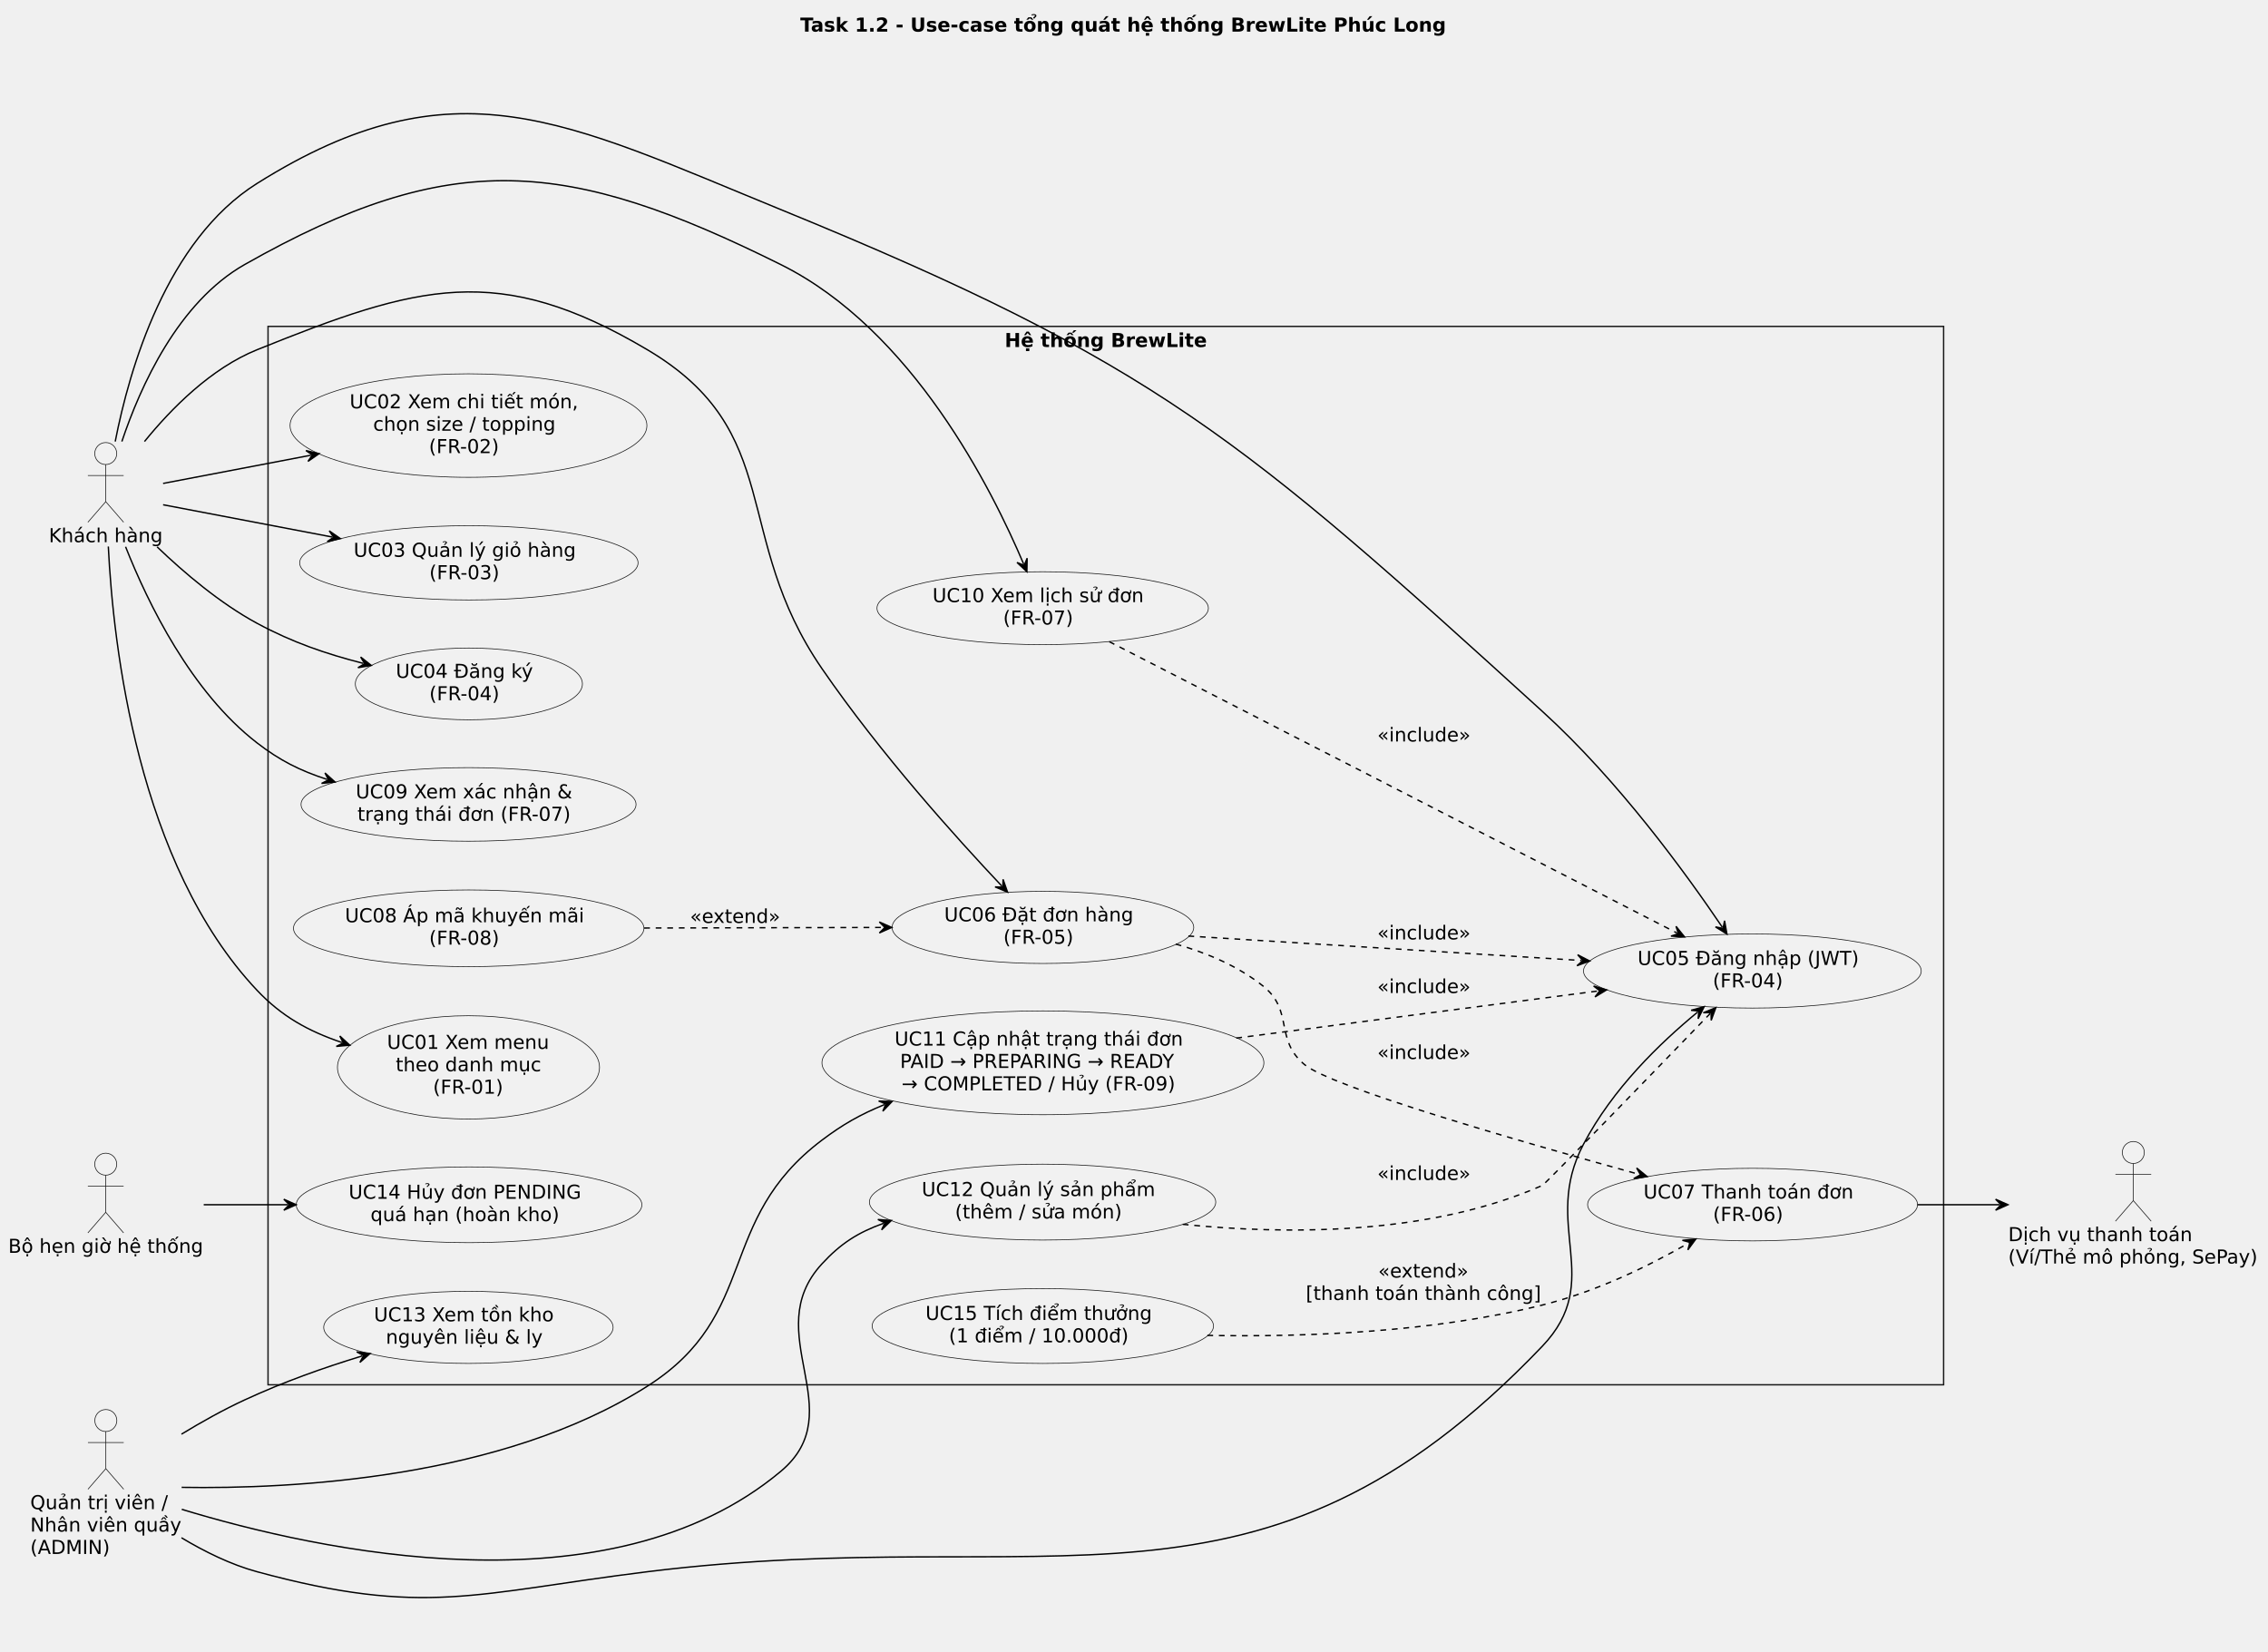
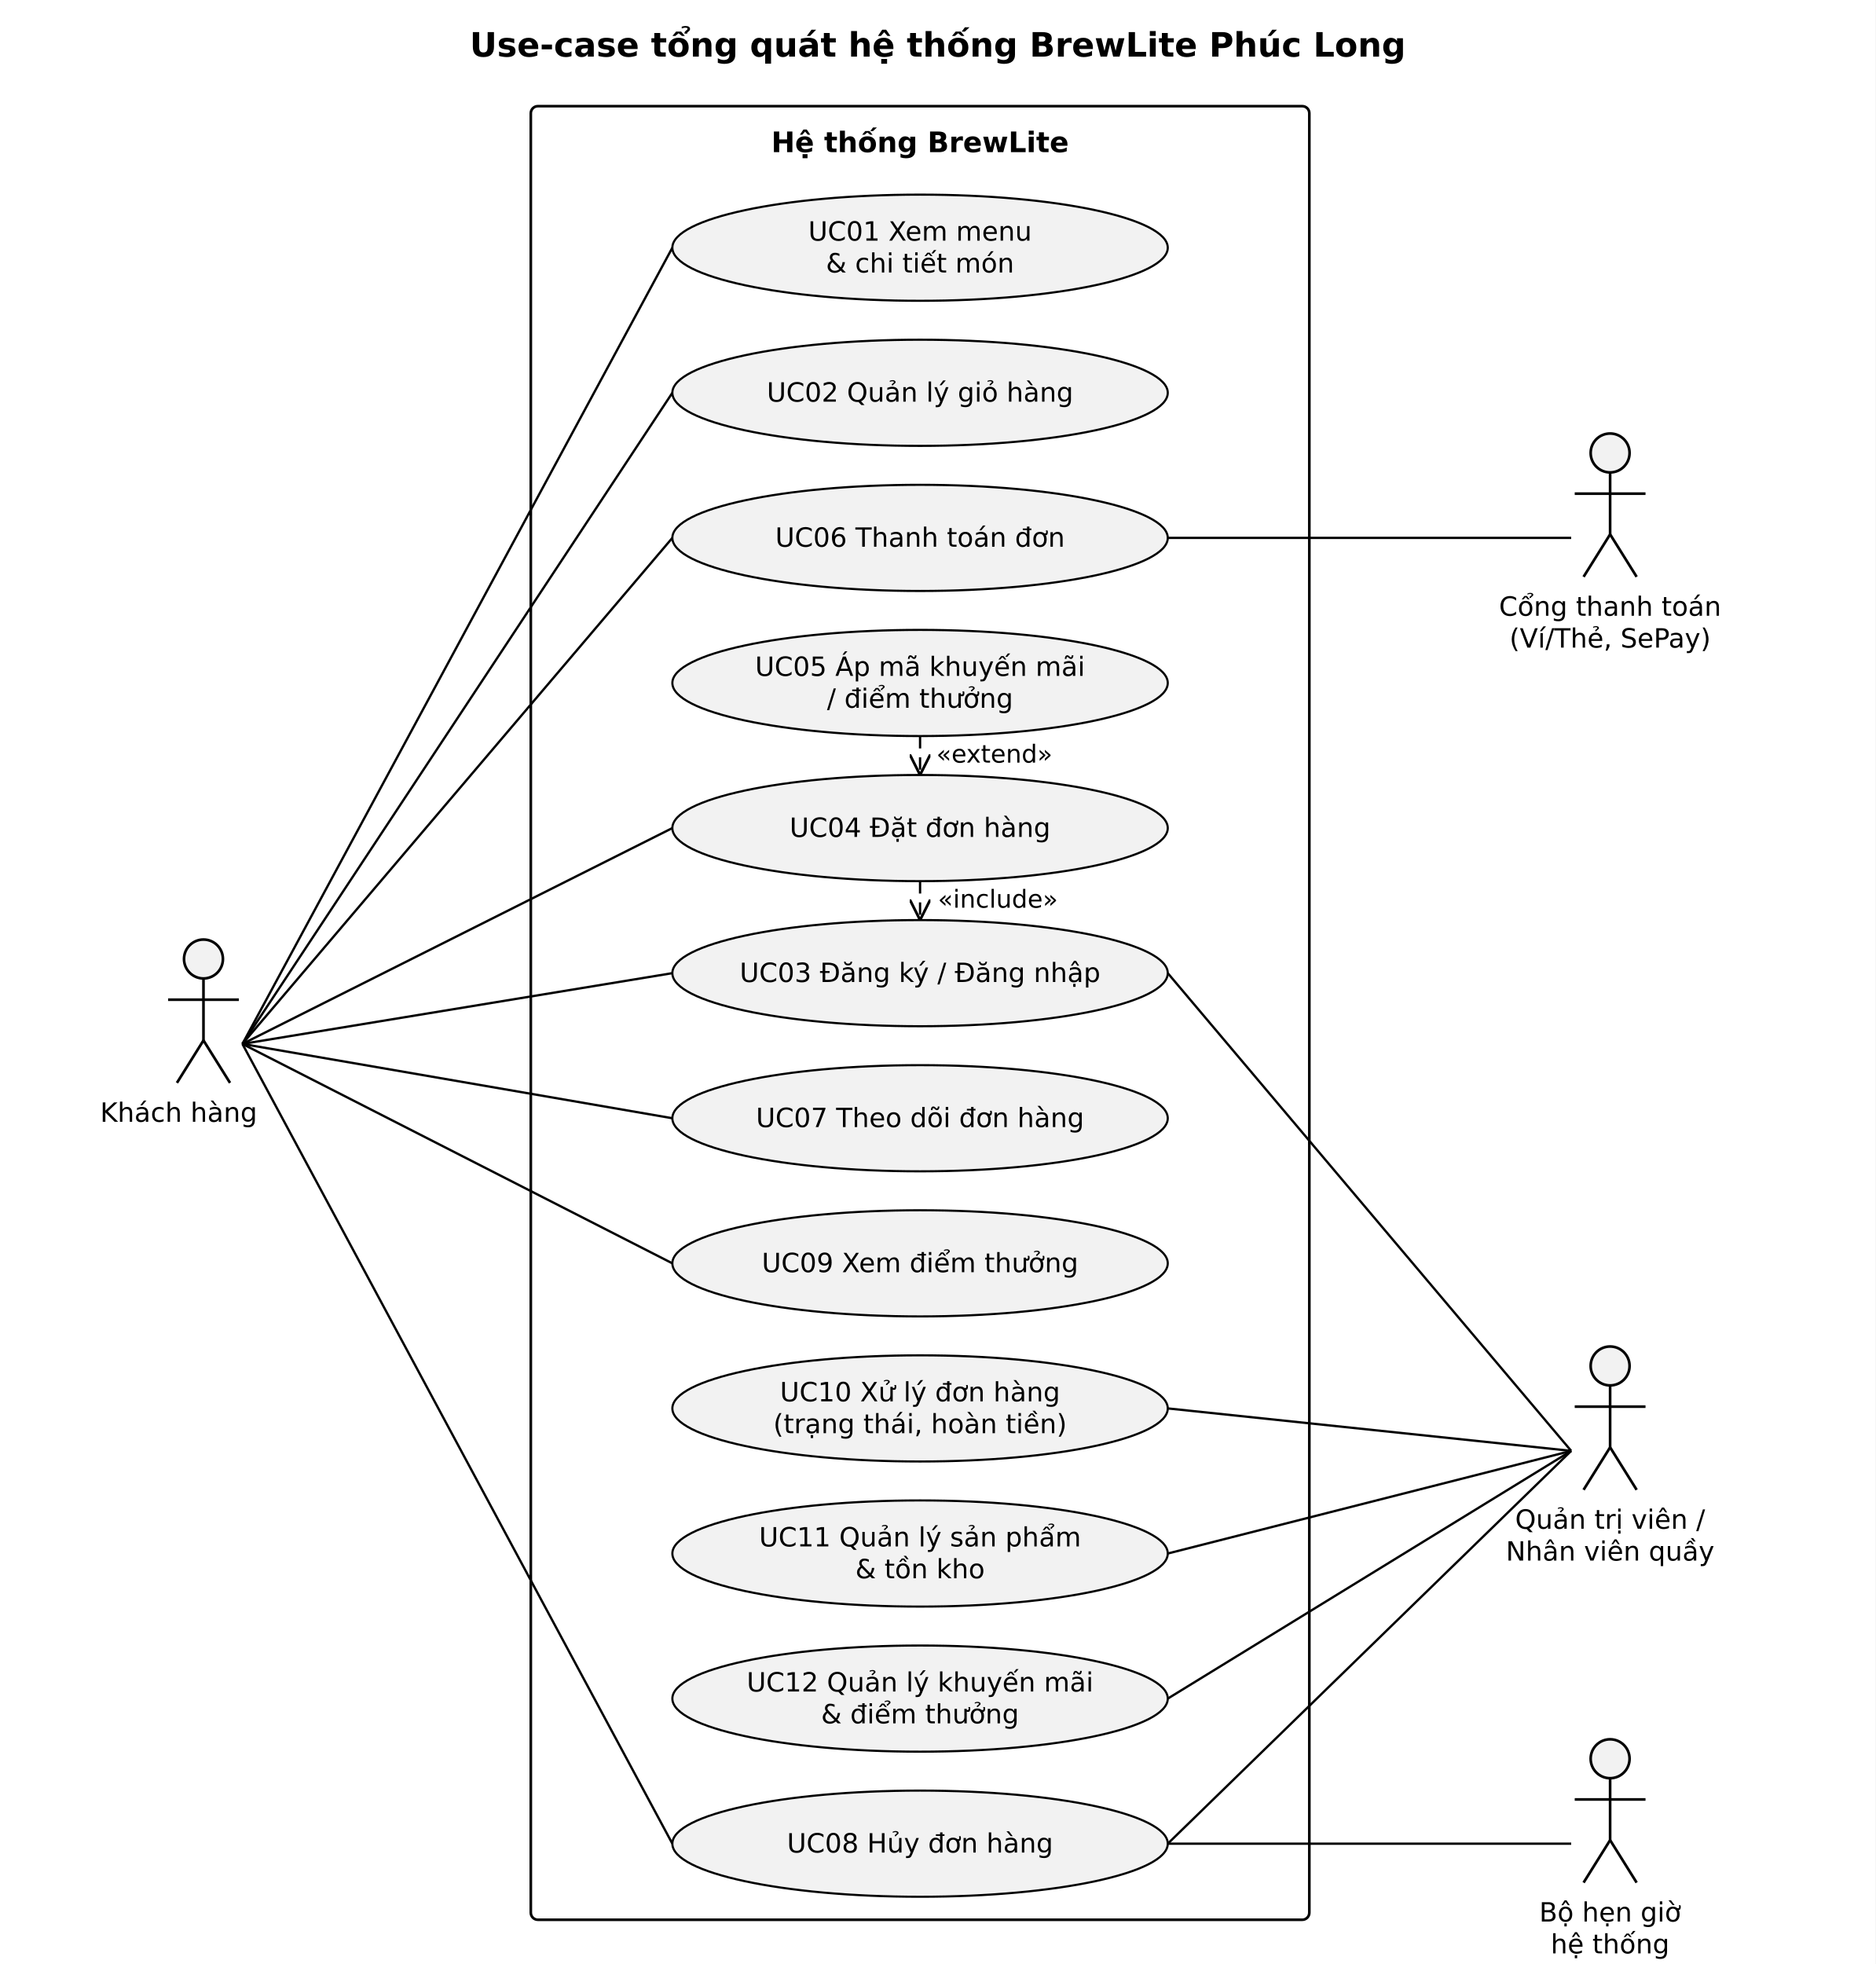
- <svg xmlns="http://www.w3.org/2000/svg" contentStyleType="text/css" height="2003.333px" preserveAspectRatio="none" style="width:2750px;height:2003px;background:#FFFFFF;" version="1.1" viewBox="0 0 2750 2003" width="2750px" zoomAndPan="magnify">
-   <defs />
-   <g>
-     <text fill="#000000" font-family="DejaVu Sans" font-size="23.333" font-weight="bold" lengthAdjust="spacing" textLength="786.099" x="970.318" y="38.325">Task 1.2 - Use-case tổng quát hệ thống BrewLite Phúc Long</text>
-     <g id="cluster_Hệ thống BrewLite">
-       <rect fill="none" height="1283.333" style="stroke:#181818;stroke-width:1.667;" width="2031.667" x="325" y="395.762" />
-       <text fill="#000000" font-family="DejaVu Sans" font-size="23.333" font-weight="bold" lengthAdjust="spacing" textLength="245.228" x="1218.219" y="420.753">Hệ thống BrewLite</text>
-     </g>
-     <g id="elem_UC01">
-       <ellipse cx="568.052" cy="1294.213" fill="#F1F1F1" rx="158.886" ry="62.618" style="stroke:#181818;stroke-width:0.833;" />
-       <text fill="#000000" font-family="DejaVu Sans" font-size="23.333" lengthAdjust="spacing" textLength="197.627" x="469.239" y="1271.796">UC01 Xem menu</text>
-       <text fill="#000000" font-family="DejaVu Sans" font-size="23.333" lengthAdjust="spacing" textLength="176.435" x="479.834" y="1298.957">theo danh mục</text>
-       <text fill="#000000" font-family="DejaVu Sans" font-size="23.333" lengthAdjust="spacing" textLength="85.951" x="525.077" y="1326.119">(FR-01)</text>
-     </g>
-     <g id="elem_UC02">
-       <ellipse cx="568.039" cy="516.011" fill="#F1F1F1" rx="216.372" ry="62.749" style="stroke:#181818;stroke-width:0.833;" />
-       <text fill="#000000" font-family="DejaVu Sans" font-size="23.333" lengthAdjust="spacing" textLength="278.245" x="423.916" y="495.095">UC02 Xem chi tiết món,</text>
-       <text fill="#000000" font-family="DejaVu Sans" font-size="23.333" lengthAdjust="spacing" textLength="221.165" x="452.456" y="522.257">chọn size / topping</text>
-       <text fill="#000000" font-family="DejaVu Sans" font-size="23.333" lengthAdjust="spacing" textLength="85.951" x="520.063" y="549.418">(FR-02)</text>
-     </g>
-     <g id="elem_UC03">
-       <ellipse cx="568.513" cy="682.464" fill="#F1F1F1" rx="205.179" ry="45.036" style="stroke:#181818;stroke-width:0.833;" />
-       <text fill="#000000" font-family="DejaVu Sans" font-size="23.333" lengthAdjust="spacing" textLength="269.518" x="428.753" y="675.129">UC03 Quản lý giỏ hàng</text>
-       <text fill="#000000" font-family="DejaVu Sans" font-size="23.333" lengthAdjust="spacing" textLength="85.951" x="520.537" y="702.291">(FR-03)</text>
-     </g>
-     <g id="elem_UC04">
-       <ellipse cx="568.519" cy="829.266" fill="#F1F1F1" rx="137.685" ry="43.504" style="stroke:#181818;stroke-width:0.833;" />
-       <text fill="#000000" font-family="DejaVu Sans" font-size="23.333" lengthAdjust="spacing" textLength="167.196" x="479.921" y="821.931">UC04 Đăng ký</text>
-       <text fill="#000000" font-family="DejaVu Sans" font-size="23.333" lengthAdjust="spacing" textLength="85.951" x="520.544" y="849.093">(FR-04)</text>
-     </g>
-     <g id="elem_UC05">
-       <ellipse cx="2124.786" cy="1177.385" fill="#F1F1F1" rx="204.786" ry="44.957" style="stroke:#181818;stroke-width:0.833;" />
-       <text fill="#000000" font-family="DejaVu Sans" font-size="23.333" lengthAdjust="spacing" textLength="268.39" x="1985.591" y="1170.051">UC05 Đăng nhập (JWT)</text>
-       <text fill="#000000" font-family="DejaVu Sans" font-size="23.333" lengthAdjust="spacing" textLength="85.951" x="2076.811" y="1197.212">(FR-04)</text>
-     </g>
-     <g id="elem_UC06">
-       <ellipse cx="1264.559" cy="1124.508" fill="#F1F1F1" rx="182.892" ry="43.747" style="stroke:#181818;stroke-width:0.833;" />
-       <text fill="#000000" font-family="DejaVu Sans" font-size="23.333" lengthAdjust="spacing" textLength="229.403" x="1144.857" y="1117.174">UC06 Đặt đơn hàng</text>
-       <text fill="#000000" font-family="DejaVu Sans" font-size="23.333" lengthAdjust="spacing" textLength="85.951" x="1216.583" y="1144.335">(FR-05)</text>
-     </g>
-     <g id="elem_UC07">
-       <ellipse cx="2125.05" cy="1460.605" fill="#F1F1F1" rx="200.05" ry="44.01" style="stroke:#181818;stroke-width:0.833;" />
-       <text fill="#000000" font-family="DejaVu Sans" font-size="23.333" lengthAdjust="spacing" textLength="254.616" x="1992.742" y="1453.27">UC07 Thanh toán đơn</text>
-       <text fill="#000000" font-family="DejaVu Sans" font-size="23.333" lengthAdjust="spacing" textLength="85.951" x="2077.075" y="1480.431">(FR-06)</text>
-     </g>
-     <g id="elem_UC08">
-       <ellipse cx="568.322" cy="1125.592" fill="#F1F1F1" rx="212.489" ry="46.498" style="stroke:#181818;stroke-width:0.833;" />
-       <text fill="#000000" font-family="DejaVu Sans" font-size="23.333" lengthAdjust="spacing" textLength="290.083" x="418.281" y="1118.258">UC08 Áp mã khuyến mãi</text>
-       <text fill="#000000" font-family="DejaVu Sans" font-size="23.333" lengthAdjust="spacing" textLength="85.951" x="520.347" y="1145.419">(FR-08)</text>
-     </g>
-     <g id="elem_UC09">
-       <ellipse cx="568.122" cy="975.386" fill="#F1F1F1" rx="203.122" ry="44.624" style="stroke:#181818;stroke-width:0.833;" />
-       <text fill="#000000" font-family="DejaVu Sans" font-size="23.333" lengthAdjust="spacing" textLength="263.594" x="431.325" y="968.051">UC09 Xem xác nhận &amp;</text>
-       <text fill="#000000" font-family="DejaVu Sans" font-size="23.333" lengthAdjust="spacing" textLength="259.435" x="433.405" y="995.213">trạng thái đơn (FR-07)</text>
-     </g>
-     <g id="elem_UC10">
-       <ellipse cx="1264.263" cy="737.447" fill="#F1F1F1" rx="200.929" ry="44.186" style="stroke:#181818;stroke-width:0.833;" />
-       <text fill="#000000" font-family="DejaVu Sans" font-size="23.333" lengthAdjust="spacing" textLength="257.202" x="1130.662" y="730.112">UC10 Xem lịch sử đơn</text>
-       <text fill="#000000" font-family="DejaVu Sans" font-size="23.333" lengthAdjust="spacing" textLength="85.951" x="1216.287" y="757.274">(FR-07)</text>
-     </g>
-     <g id="elem_UC11">
-       <ellipse cx="1264.575" cy="1288.691" fill="#F1F1F1" rx="267.908" ry="62.93" style="stroke:#181818;stroke-width:0.833;" />
-       <text fill="#000000" font-family="DejaVu Sans" font-size="23.333" lengthAdjust="spacing" textLength="349.806" x="1084.672" y="1267.776">UC11 Cập nhật trạng thái đơn</text>
-       <text fill="#000000" font-family="DejaVu Sans" font-size="23.333" lengthAdjust="spacing" textLength="336.476" x="1091.337" y="1294.938">PAID → PREPARING → READY</text>
-       <text fill="#000000" font-family="DejaVu Sans" font-size="23.333" lengthAdjust="spacing" textLength="332.739" x="1093.205" y="1322.099">→ COMPLETED / Hủy (FR-09)</text>
-     </g>
-     <g id="elem_UC12">
-       <ellipse cx="1264.157" cy="1457.593" fill="#F1F1F1" rx="209.99" ry="45.998" style="stroke:#181818;stroke-width:0.833;" />
-       <text fill="#000000" font-family="DejaVu Sans" font-size="23.333" lengthAdjust="spacing" textLength="283.133" x="1117.59" y="1450.258">UC12 Quản lý sản phẩm</text>
-       <text fill="#000000" font-family="DejaVu Sans" font-size="23.333" lengthAdjust="spacing" textLength="202.378" x="1157.968" y="1477.419">(thêm / sửa món)</text>
-     </g>
-     <g id="elem_UC13">
-       <ellipse cx="567.957" cy="1609.477" fill="#F1F1F1" rx="175.457" ry="43.716" style="stroke:#181818;stroke-width:0.833;" />
-       <text fill="#000000" font-family="DejaVu Sans" font-size="23.333" lengthAdjust="spacing" textLength="219.172" x="453.371" y="1602.142">UC13 Xem tồn kho</text>
-       <text fill="#000000" font-family="DejaVu Sans" font-size="23.333" lengthAdjust="spacing" textLength="190.187" x="467.863" y="1629.304">nguyên liệu &amp; ly</text>
-     </g>
-     <g id="elem_UC14">
-       <ellipse cx="568.745" cy="1460.844" fill="#F1F1F1" rx="209.579" ry="45.916" style="stroke:#181818;stroke-width:0.833;" />
-       <text fill="#000000" font-family="DejaVu Sans" font-size="23.333" lengthAdjust="spacing" textLength="281.982" x="422.754" y="1453.509">UC14 Hủy đơn PENDING</text>
-       <text fill="#000000" font-family="DejaVu Sans" font-size="23.333" lengthAdjust="spacing" textLength="228.958" x="449.266" y="1480.671">quá hạn (hoàn kho)</text>
-     </g>
-     <g id="elem_UC15">
-       <ellipse cx="1264.477" cy="1607.824" fill="#F1F1F1" rx="206.977" ry="45.395" style="stroke:#181818;stroke-width:0.833;" />
-       <text fill="#000000" font-family="DejaVu Sans" font-size="23.333" lengthAdjust="spacing" textLength="274.645" x="1122.155" y="1600.489">UC15 Tích điểm thưởng</text>
-       <text fill="#000000" font-family="DejaVu Sans" font-size="23.333" lengthAdjust="spacing" textLength="217.998" x="1150.478" y="1627.65">(1 điểm / 10.000đ)</text>
-     </g>
-     <g id="elem_KH">
-       <ellipse cx="128.221" cy="549.928" fill="#F1F1F1" rx="13.333" ry="13.333" style="stroke:#181818;stroke-width:0.833;" />
-       <path d="M128.221,563.261 L128.221,608.261 M106.554,576.595 L149.888,576.595 M128.221,608.261 L106.554,633.261 M128.221,608.261 L149.888,633.261 " fill="none" style="stroke:#181818;stroke-width:0.833;" />
-       <text fill="#000000" font-family="DejaVu Sans" font-size="23.333" lengthAdjust="spacing" textLength="138.109" x="59.167" y="657.42">Khách hàng</text>
-     </g>
-     <g id="elem_AD">
-       <ellipse cx="128.32" cy="1722.428" fill="#F1F1F1" rx="13.333" ry="13.333" style="stroke:#181818;stroke-width:0.833;" />
-       <path d="M128.32,1735.762 L128.32,1780.762 M106.653,1749.095 L149.986,1749.095 M128.32,1780.762 L106.653,1805.762 M128.32,1780.762 L149.986,1805.762 " fill="none" style="stroke:#181818;stroke-width:0.833;" />
-       <text fill="#000000" font-family="DejaVu Sans" font-size="23.333" lengthAdjust="spacing" textLength="167.013" x="36.667" y="1829.92">Quản trị viên /</text>
-       <text fill="#000000" font-family="DejaVu Sans" font-size="23.333" lengthAdjust="spacing" textLength="183.306" x="36.667" y="1857.081">Nhân viên quầy</text>
-       <text fill="#000000" font-family="DejaVu Sans" font-size="23.333" lengthAdjust="spacing" textLength="96.603" x="36.667" y="1884.243">(ADMIN)</text>
-     </g>
-     <g id="elem_PAY">
-       <ellipse cx="2586.701" cy="1397.428" fill="#F1F1F1" rx="13.333" ry="13.333" style="stroke:#181818;stroke-width:0.833;" />
-       <path d="M2586.701,1410.762 L2586.701,1455.762 M2565.034,1424.095 L2608.367,1424.095 M2586.701,1455.762 L2565.034,1480.762 M2586.701,1455.762 L2608.367,1480.762 " fill="none" style="stroke:#181818;stroke-width:0.833;" />
-       <text fill="#000000" font-family="DejaVu Sans" font-size="23.333" lengthAdjust="spacing" textLength="223.239" x="2435" y="1504.92">Dịch vụ thanh toán</text>
-       <text fill="#000000" font-family="DejaVu Sans" font-size="23.333" lengthAdjust="spacing" textLength="303.402" x="2435" y="1532.081">(Ví/Thẻ mô phỏng, SePay)</text>
-     </g>
-     <g id="elem_TIMER">
-       <ellipse cx="128.205" cy="1411.595" fill="#F1F1F1" rx="13.333" ry="13.333" style="stroke:#181818;stroke-width:0.833;" />
-       <path d="M128.205,1424.928 L128.205,1469.928 M106.538,1438.262 L149.871,1438.262 M128.205,1469.928 L106.538,1494.928 M128.205,1469.928 L149.871,1494.928 " fill="none" style="stroke:#181818;stroke-width:0.833;" />
-       <text fill="#000000" font-family="DejaVu Sans" font-size="23.333" lengthAdjust="spacing" textLength="236.41" x="10" y="1519.087">Bộ hẹn giờ hệ thống</text>
-     </g>
-     <g id="link_KH_UC01">
-       <path d="M131.333,662.645 C137.267,783.412 167.117,1047.611 311.667,1200.762 C341.6,1232.461 373.729,1250.235 414.646,1264.102 " fill="none" id="KH-to-UC01" style="stroke:#000000;stroke-width:1.667;" />
-       <polygon fill="#000000" points="424.117,1267.312,412.05,1256.183,416.224,1264.637,407.771,1268.811,424.117,1267.312" style="stroke:#000000;stroke-width:1.667;" />
-     </g>
-     <g id="link_KH_UC02">
-       <path d="M197.75,586.162 C248.417,576.495 310.344,564.668 377.127,551.934 " fill="none" id="KH-to-UC02" style="stroke:#000000;stroke-width:1.667;" />
-       <polygon fill="#000000" points="386.95,550.062,370.967,546.322,378.764,551.622,373.464,559.419,386.95,550.062" style="stroke:#000000;stroke-width:1.667;" />
-     </g>
-     <g id="link_KH_UC03">
-       <path d="M197.75,612.028 C255,622.945 329.377,637.136 402.877,651.169 " fill="none" id="KH-to-UC03" style="stroke:#000000;stroke-width:1.667;" />
-       <polygon fill="#000000" points="412.7,653.045,399.216,643.683,404.514,651.482,396.716,656.78,412.7,653.045" style="stroke:#000000;stroke-width:1.667;" />
-     </g>
-     <g id="link_KH_UC04">
-       <path d="M190.483,663.062 C223.617,694.861 266.983,731.578 311.667,755.761 C354.417,778.878 395.541,792.931 440.525,804.365 " fill="none" id="KH-to-UC04" style="stroke:#000000;stroke-width:1.667;" />
-       <polygon fill="#000000" points="450.217,806.828,437.321,796.672,442.14,804.775,434.037,809.594,450.217,806.828" style="stroke:#000000;stroke-width:1.667;" />
-     </g>
-     <g id="link_KH_UC05">
-       <path d="M139.7,535.378 C156.9,447.278 201.917,291.345 311.667,222.428 C550.967,72.162 685.1,147.178 946.667,254.095 C1401.567,440.012 1506.433,531.778 1870,862.428 C1963.2,947.178 2044.648,1059.661 2088.348,1124.278 " fill="none" id="KH-to-UC05" style="stroke:#000000;stroke-width:1.667;" />
-       <polygon fill="#000000" points="2093.95,1132.562,2091.069,1116.401,2089.282,1125.659,2080.024,1123.871,2093.95,1132.562" style="stroke:#000000;stroke-width:1.667;" />
-     </g>
-     <g id="link_KH_UC06">
-       <path d="M175.2,535.345 C207.917,495.078 256.033,446.528 311.667,424.095 C506.767,345.411 604.017,316.845 785,424.095 C953.55,523.978 885.683,649.312 996.667,810.761 C1067.783,914.228 1159.904,1016.255 1214.82,1074.455 " fill="none" id="KH-to-UC06" style="stroke:#000000;stroke-width:1.667;" />
-       <polygon fill="#000000" points="1221.683,1081.728,1216.238,1066.243,1215.964,1075.667,1206.54,1075.393,1221.683,1081.728" style="stroke:#000000;stroke-width:1.667;" />
-     </g>
-     <g id="link_KH_UC09">
-       <path d="M152.283,662.978 C179.433,731.611 231.817,839.111 311.667,900.761 C339.25,922.045 363.226,934.194 396.743,945.127 " fill="none" id="KH-to-UC09" style="stroke:#000000;stroke-width:1.667;" />
-       <polygon fill="#000000" points="406.25,948.228,394.057,937.238,398.327,945.644,389.922,949.914,406.25,948.228" style="stroke:#000000;stroke-width:1.667;" />
-     </g>
-     <g id="link_KH_UC10">
-       <path d="M147.767,535.345 C170.233,468.345 216.067,366.445 296.667,320.762 C548,178.311 687.95,192.228 946.667,320.762 C1106.4,400.111 1203.102,593.936 1241.235,684.019 " fill="none" id="KH-to-UC10" style="stroke:#000000;stroke-width:1.667;" />
-       <polygon fill="#000000" points="1245.133,693.228,1245.425,676.816,1241.885,685.554,1233.147,682.014,1245.133,693.228" style="stroke:#000000;stroke-width:1.667;" />
-     </g>
-     <g id="link_AD_UC05">
-       <path d="M220.033,1864.578 C248.017,1881.378 279.9,1897.128 311.667,1905.762 C514.667,1960.945 576.233,1931.645 785,1905.762 C1278.5,1844.545 1526.45,1991.961 1870,1632.428 C1946.783,1552.078 1868.167,1485.728 1920,1387.428 C1955.633,1319.861 2011.922,1265.528 2058.638,1226.961 " fill="none" id="AD-to-UC05" style="stroke:#000000;stroke-width:1.667;" />
-       <polygon fill="#000000" points="2066.35,1220.595,2050.538,1225.003,2059.924,1225.9,2059.027,1235.285,2066.35,1220.595" style="stroke:#000000;stroke-width:1.667;" />
-     </g>
-     <g id="link_AD_UC11">
-       <path d="M220.267,1803.461 C354.15,1805.661 608.483,1792.961 785,1680.762 C922.2,1593.545 866.817,1480.262 996.667,1382.428 C1022.067,1363.295 1042.453,1351.668 1072.536,1339.285 " fill="none" id="AD-to-UC11" style="stroke:#000000;stroke-width:1.667;" />
-       <polygon fill="#000000" points="1081.783,1335.478,1065.375,1335.023,1074.077,1338.65,1070.45,1347.353,1081.783,1335.478" style="stroke:#000000;stroke-width:1.667;" />
-     </g>
-     <g id="link_AD_UC12">
-       <path d="M220.383,1830.095 C385.633,1880.478 738.633,1958.078 946.667,1784.095 C1034.15,1710.928 919.267,1616.178 996.667,1532.428 C1019.283,1507.945 1039.805,1494.609 1071.405,1483.258 " fill="none" id="AD-to-UC12" style="stroke:#000000;stroke-width:1.667;" />
-       <polygon fill="#000000" points="1080.817,1479.878,1064.446,1478.674,1072.974,1482.695,1068.953,1491.223,1080.817,1479.878" style="stroke:#000000;stroke-width:1.667;" />
-     </g>
-     <g id="link_AD_UC13">
-       <path d="M220.033,1738.961 C244.3,1724.211 270.967,1709.278 296.667,1697.428 C345.033,1675.128 391.089,1658.841 439.222,1644.091 " fill="none" id="AD-to-UC13" style="stroke:#000000;stroke-width:1.667;" />
-       <polygon fill="#000000" points="448.783,1641.161,432.488,1639.182,440.816,1643.603,436.395,1651.93,448.783,1641.161" style="stroke:#000000;stroke-width:1.667;" />
-     </g>
-     <g id="link_UC07_PAY">
-       <path d="M2325.033,1460.762 C2361.8,1460.762 2389.65,1460.762 2424.7,1460.762 " fill="none" id="UC07-to-PAY" style="stroke:#000000;stroke-width:1.667;" />
-       <polygon fill="#000000" points="2434.7,1460.762,2419.7,1454.095,2426.367,1460.762,2419.7,1467.428,2434.7,1460.762" style="stroke:#000000;stroke-width:1.667;" />
-     </g>
-     <g id="link_TIMER_UC14">
-       <path d="M247.017,1460.762 C281.633,1460.762 310.6,1460.762 349.133,1460.762 " fill="none" id="TIMER-to-UC14" style="stroke:#000000;stroke-width:1.667;" />
-       <polygon fill="#000000" points="359.133,1460.762,344.133,1454.095,350.8,1460.762,344.133,1467.428,359.133,1460.762" style="stroke:#000000;stroke-width:1.667;" />
-     </g>
-     <g id="link_UC06_UC05">
-       <path d="M1440.917,1134.978 C1582.233,1143.762 1770.986,1155.507 1917.553,1164.624 " fill="none" id="UC06-to-UC05" style="stroke:#000000;stroke-width:1.667;stroke-dasharray:7.0,7.0;" />
-       <polygon fill="#000000" points="1927.533,1165.245,1912.976,1157.66,1919.216,1164.727,1912.148,1170.967,1927.533,1165.245" style="stroke:#000000;stroke-width:1.667;" />
-       <text fill="#000000" font-family="DejaVu Sans" font-size="23.333" lengthAdjust="spacing" textLength="113.089" x="1670" y="1139.087">«include»</text>
-     </g>
-     <g id="link_UC06_UC07">
-       <path d="M1425.6,1144.661 C1463.25,1155.312 1501.25,1171.411 1531.667,1195.762 C1568.917,1225.562 1545.033,1260.195 1581.667,1290.762 C1614.217,1317.911 1837.911,1382.65 1987.527,1423.966 " fill="none" id="UC06-to-UC07" style="stroke:#000000;stroke-width:1.667;stroke-dasharray:7.0,7.0;" />
-       <polygon fill="#000000" points="1997.167,1426.628,1984.482,1416.209,1989.134,1424.41,1980.933,1429.062,1997.167,1426.628" style="stroke:#000000;stroke-width:1.667;" />
-       <text fill="#000000" font-family="DejaVu Sans" font-size="23.333" lengthAdjust="spacing" textLength="113.089" x="1670" y="1284.087">«include»</text>
-     </g>
-     <g id="link_UC08_UC06">
-       <path d="M781.067,1125.245 C876.95,1125.012 979.233,1124.768 1071.233,1124.552 " fill="none" id="UC08-to-UC06" style="stroke:#000000;stroke-width:1.667;stroke-dasharray:7.0,7.0;" />
-       <polygon fill="#000000" points="1081.233,1124.528,1066.218,1117.897,1072.9,1124.548,1066.249,1131.23,1081.233,1124.528" style="stroke:#000000;stroke-width:1.667;" />
-       <text fill="#000000" font-family="DejaVu Sans" font-size="23.333" lengthAdjust="spacing" textLength="109.819" x="836.667" y="1119.087">«extend»</text>
-     </g>
-     <g id="link_UC15_UC07">
-       <path d="M1463.917,1619.211 C1583.267,1621.411 1737.333,1615.528 1870,1582.428 C1936.75,1565.762 1998.133,1535.505 2047.617,1507.238 " fill="none" id="UC15-to-UC07" style="stroke:#000000;stroke-width:1.667;stroke-dasharray:7.0,7.0;" />
-       <polygon fill="#000000" points="2056.3,1502.278,2039.968,1503.93,2049.064,1506.412,2046.582,1515.507,2056.3,1502.278" style="stroke:#000000;stroke-width:1.667;" />
-       <text fill="#000000" font-family="DejaVu Sans" font-size="23.333" lengthAdjust="spacing" textLength="109.819" x="1671.073" y="1549.087">«extend»</text>
-       <text fill="#000000" font-family="DejaVu Sans" font-size="23.333" lengthAdjust="spacing" textLength="285.298" x="1583.333" y="1576.248">[thanh toán thành công]</text>
-     </g>
-     <g id="link_UC11_UC05">
-       <path d="M1499.017,1258.728 C1640.6,1240.278 1808.5,1218.419 1938.1,1201.552 " fill="none" id="UC11-to-UC05" style="stroke:#000000;stroke-width:1.667;stroke-dasharray:7.0,7.0;" />
-       <polygon fill="#000000" points="1948.017,1200.262,1932.282,1195.586,1939.753,1201.337,1934.003,1208.808,1948.017,1200.262" style="stroke:#000000;stroke-width:1.667;" />
-       <text fill="#000000" font-family="DejaVu Sans" font-size="23.333" lengthAdjust="spacing" textLength="113.089" x="1670" y="1204.087">«include»</text>
-     </g>
-     <g id="link_UC12_UC05">
-       <path d="M1434.15,1484.528 C1559.683,1497.161 1732.467,1498.145 1870,1437.428 C1873.4,1435.928 2002.202,1302.853 2073.552,1229.003 " fill="none" id="UC12-to-UC05" style="stroke:#000000;stroke-width:1.667;stroke-dasharray:7.0,7.0;" />
-       <polygon fill="#000000" points="2080.5,1221.812,2065.283,1227.967,2074.71,1227.805,2074.872,1237.231,2080.5,1221.812" style="stroke:#000000;stroke-width:1.667;" />
-       <text fill="#000000" font-family="DejaVu Sans" font-size="23.333" lengthAdjust="spacing" textLength="113.089" x="1670" y="1430.753">«include»</text>
-     </g>
-     <g id="link_UC10_UC05">
-       <path d="M1344.967,778.028 C1507.7,861.528 1869.47,1047.163 2033.62,1131.396 " fill="none" id="UC10-to-UC05" style="stroke:#000000;stroke-width:1.667;stroke-dasharray:7.0,7.0;" />
-       <polygon fill="#000000" points="2042.517,1135.961,2032.215,1123.182,2035.102,1132.157,2026.128,1135.045,2042.517,1135.961" style="stroke:#000000;stroke-width:1.667;" />
-       <text fill="#000000" font-family="DejaVu Sans" font-size="23.333" lengthAdjust="spacing" textLength="113.089" x="1670" y="899.087">«include»</text>
-     </g>
+ <svg xmlns="http://www.w3.org/2000/svg" width="1060" height="1110" viewBox="0 0 1060 1110" font-family="DejaVu Sans, Arial, sans-serif">
+   <defs>
+     <marker id="arr" viewBox="0 0 10 10" refX="10" refY="5" markerWidth="9" markerHeight="9" orient="auto-start-reverse">
+       <path d="M0,0 L10,5 L0,10" fill="none" stroke="black" stroke-width="1.3" />
+     </marker>
+   </defs>
+   <rect width="1060" height="1110" fill="white" />
+   <text x="530.0" y="32" text-anchor="middle" font-size="19" font-weight="bold">Use-case tổng quát hệ thống BrewLite Phúc Long</text>
+   <rect x="300" y="60" width="440" height="1025" fill="none" stroke="black" stroke-width="1.5" rx="4" />
+   <text x="520.0" y="86" text-anchor="middle" font-size="16" font-weight="bold">Hệ thống BrewLite</text>
+   <line x1="137.0" y1="590.0" x2="380.0" y2="140.0" stroke="black" stroke-width="1.3" />
+   <line x1="137.0" y1="590.0" x2="380.0" y2="222.0" stroke="black" stroke-width="1.3" />
+   <line x1="137.0" y1="590.0" x2="380.0" y2="468.0" stroke="black" stroke-width="1.3" />
+   <line x1="137.0" y1="590.0" x2="380.0" y2="304.0" stroke="black" stroke-width="1.3" />
+   <line x1="137.0" y1="590.0" x2="380.0" y2="632.0" stroke="black" stroke-width="1.3" />
+   <line x1="137.0" y1="590.0" x2="380.0" y2="714.0" stroke="black" stroke-width="1.3" />
+   <line x1="137.0" y1="590.0" x2="380.0" y2="550.0" stroke="black" stroke-width="1.3" />
+   <line x1="137.0" y1="590.0" x2="380.0" y2="1042.0" stroke="black" stroke-width="1.3" />
+   <line x1="520.0" y1="416.0" x2="520.0" y2="438.0" stroke="black" stroke-width="1.3" stroke-dasharray="7,5" marker-end="url(#arr)" />
+   <text x="562.0" y="431.0" text-anchor="middle" font-size="14">«extend»</text>
+   <line x1="660.0" y1="304.0" x2="888.0" y2="304.0" stroke="black" stroke-width="1.3" />
+   <line x1="888.0" y1="820.0" x2="660.0" y2="550.0" stroke="black" stroke-width="1.3" />
+   <line x1="888.0" y1="820.0" x2="660.0" y2="796.0" stroke="black" stroke-width="1.3" />
+   <line x1="888.0" y1="820.0" x2="660.0" y2="878.0" stroke="black" stroke-width="1.3" />
+   <line x1="888.0" y1="820.0" x2="660.0" y2="960.0" stroke="black" stroke-width="1.3" />
+   <line x1="888.0" y1="820.0" x2="660.0" y2="1042.0" stroke="black" stroke-width="1.3" />
+   <line x1="888.0" y1="1042.0" x2="660.0" y2="1042.0" stroke="black" stroke-width="1.3" />
+   <line x1="520.0" y1="498.0" x2="520.0" y2="520.0" stroke="black" stroke-width="1.3" stroke-dasharray="7,5" marker-end="url(#arr)" />
+   <text x="564.0" y="513.0" text-anchor="middle" font-size="14">«include»</text>
+   <ellipse cx="520" cy="140" rx="140" ry="30" fill="#f2f2f2" stroke="black" stroke-width="1.2" />
+   <text x="520" y="136" text-anchor="middle" font-size="15">UC01 Xem menu</text>
+   <text x="520" y="154" text-anchor="middle" font-size="15">&amp; chi tiết món</text>
+   <ellipse cx="520" cy="222" rx="140" ry="30" fill="#f2f2f2" stroke="black" stroke-width="1.2" />
+   <text x="520" y="227" text-anchor="middle" font-size="15">UC02 Quản lý giỏ hàng</text>
+   <ellipse cx="520" cy="386" rx="140" ry="30" fill="#f2f2f2" stroke="black" stroke-width="1.2" />
+   <text x="520" y="382" text-anchor="middle" font-size="15">UC05 Áp mã khuyến mãi</text>
+   <text x="520" y="400" text-anchor="middle" font-size="15">/ điểm thưởng</text>
+   <ellipse cx="520" cy="468" rx="140" ry="30" fill="#f2f2f2" stroke="black" stroke-width="1.2" />
+   <text x="520" y="473" text-anchor="middle" font-size="15">UC04 Đặt đơn hàng</text>
+   <ellipse cx="520" cy="304" rx="140" ry="30" fill="#f2f2f2" stroke="black" stroke-width="1.2" />
+   <text x="520" y="309" text-anchor="middle" font-size="15">UC06 Thanh toán đơn</text>
+   <ellipse cx="520" cy="632" rx="140" ry="30" fill="#f2f2f2" stroke="black" stroke-width="1.2" />
+   <text x="520" y="637" text-anchor="middle" font-size="15">UC07 Theo dõi đơn hàng</text>
+   <ellipse cx="520" cy="714" rx="140" ry="30" fill="#f2f2f2" stroke="black" stroke-width="1.2" />
+   <text x="520" y="719" text-anchor="middle" font-size="15">UC09 Xem điểm thưởng</text>
+   <ellipse cx="520" cy="550" rx="140" ry="30" fill="#f2f2f2" stroke="black" stroke-width="1.2" />
+   <text x="520" y="555" text-anchor="middle" font-size="15">UC03 Đăng ký / Đăng nhập</text>
+   <ellipse cx="520" cy="796" rx="140" ry="30" fill="#f2f2f2" stroke="black" stroke-width="1.2" />
+   <text x="520" y="792" text-anchor="middle" font-size="15">UC10 Xử lý đơn hàng</text>
+   <text x="520" y="810" text-anchor="middle" font-size="15">(trạng thái, hoàn tiền)</text>
+   <ellipse cx="520" cy="878" rx="140" ry="30" fill="#f2f2f2" stroke="black" stroke-width="1.2" />
+   <text x="520" y="874" text-anchor="middle" font-size="15">UC11 Quản lý sản phẩm</text>
+   <text x="520" y="892" text-anchor="middle" font-size="15">&amp; tồn kho</text>
+   <ellipse cx="520" cy="960" rx="140" ry="30" fill="#f2f2f2" stroke="black" stroke-width="1.2" />
+   <text x="520" y="956" text-anchor="middle" font-size="15">UC12 Quản lý khuyến mãi</text>
+   <text x="520" y="974" text-anchor="middle" font-size="15">&amp; điểm thưởng</text>
+   <ellipse cx="520" cy="1042" rx="140" ry="30" fill="#f2f2f2" stroke="black" stroke-width="1.2" />
+   <text x="520" y="1047" text-anchor="middle" font-size="15">UC08 Hủy đơn hàng</text>
+   <g stroke="black" stroke-width="1.5" fill="none">
+     <circle cx="115" cy="542" r="11" fill="#f2f2f2" />
+     <line x1="115" y1="553" x2="115" y2="588" />
+     <line x1="95" y1="565" x2="135" y2="565" />
+     <line x1="115" y1="588" x2="100" y2="612" />
+     <line x1="115" y1="588" x2="130" y2="612" />
  </g>
+   <text x="101" y="634" text-anchor="middle" font-size="15">Khách hàng</text>
+   <g stroke="black" stroke-width="1.5" fill="none">
+     <circle cx="910" cy="256" r="11" fill="#f2f2f2" />
+     <line x1="910" y1="267" x2="910" y2="302" />
+     <line x1="890" y1="279" x2="930" y2="279" />
+     <line x1="910" y1="302" x2="895" y2="326" />
+     <line x1="910" y1="302" x2="925" y2="326" />
+   </g>
+   <text x="910" y="348" text-anchor="middle" font-size="15">Cổng thanh toán</text>
+   <text x="910" y="366" text-anchor="middle" font-size="15">(Ví/Thẻ, SePay)</text>
+   <g stroke="black" stroke-width="1.5" fill="none">
+     <circle cx="910" cy="772" r="11" fill="#f2f2f2" />
+     <line x1="910" y1="783" x2="910" y2="818" />
+     <line x1="890" y1="795" x2="930" y2="795" />
+     <line x1="910" y1="818" x2="895" y2="842" />
+     <line x1="910" y1="818" x2="925" y2="842" />
+   </g>
+   <text x="910" y="864" text-anchor="middle" font-size="15">Quản trị viên /</text>
+   <text x="910" y="882" text-anchor="middle" font-size="15">Nhân viên quầy</text>
+   <g stroke="black" stroke-width="1.5" fill="none">
+     <circle cx="910" cy="994" r="11" fill="#f2f2f2" />
+     <line x1="910" y1="1005" x2="910" y2="1040" />
+     <line x1="890" y1="1017" x2="930" y2="1017" />
+     <line x1="910" y1="1040" x2="895" y2="1064" />
+     <line x1="910" y1="1040" x2="925" y2="1064" />
+   </g>
+   <text x="910" y="1086" text-anchor="middle" font-size="15">Bộ hẹn giờ</text>
+   <text x="910" y="1104" text-anchor="middle" font-size="15">hệ thống</text>
</svg>
